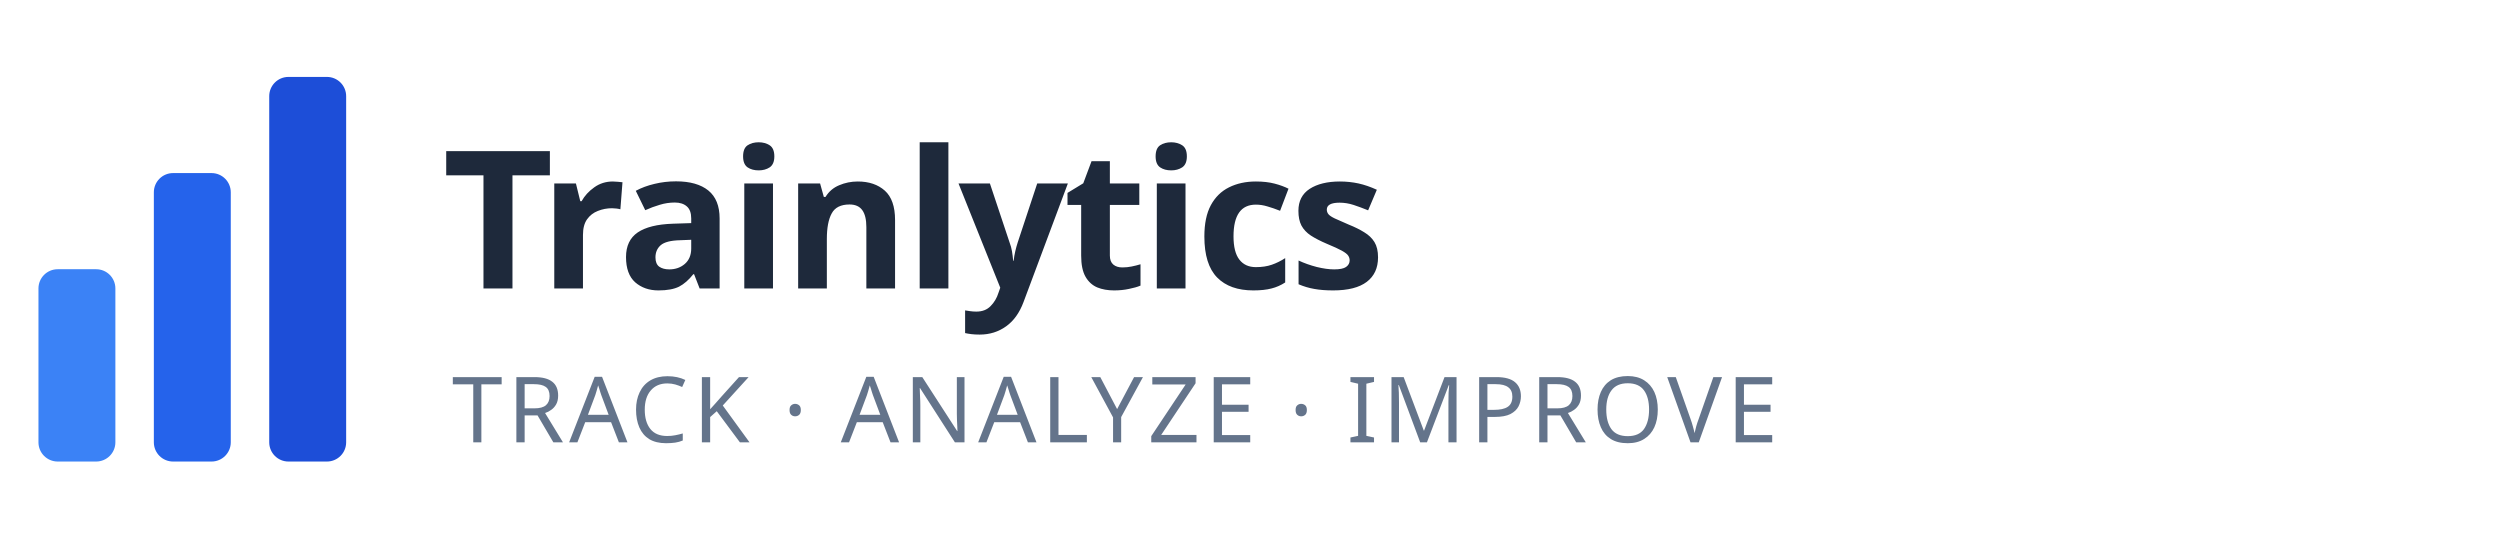
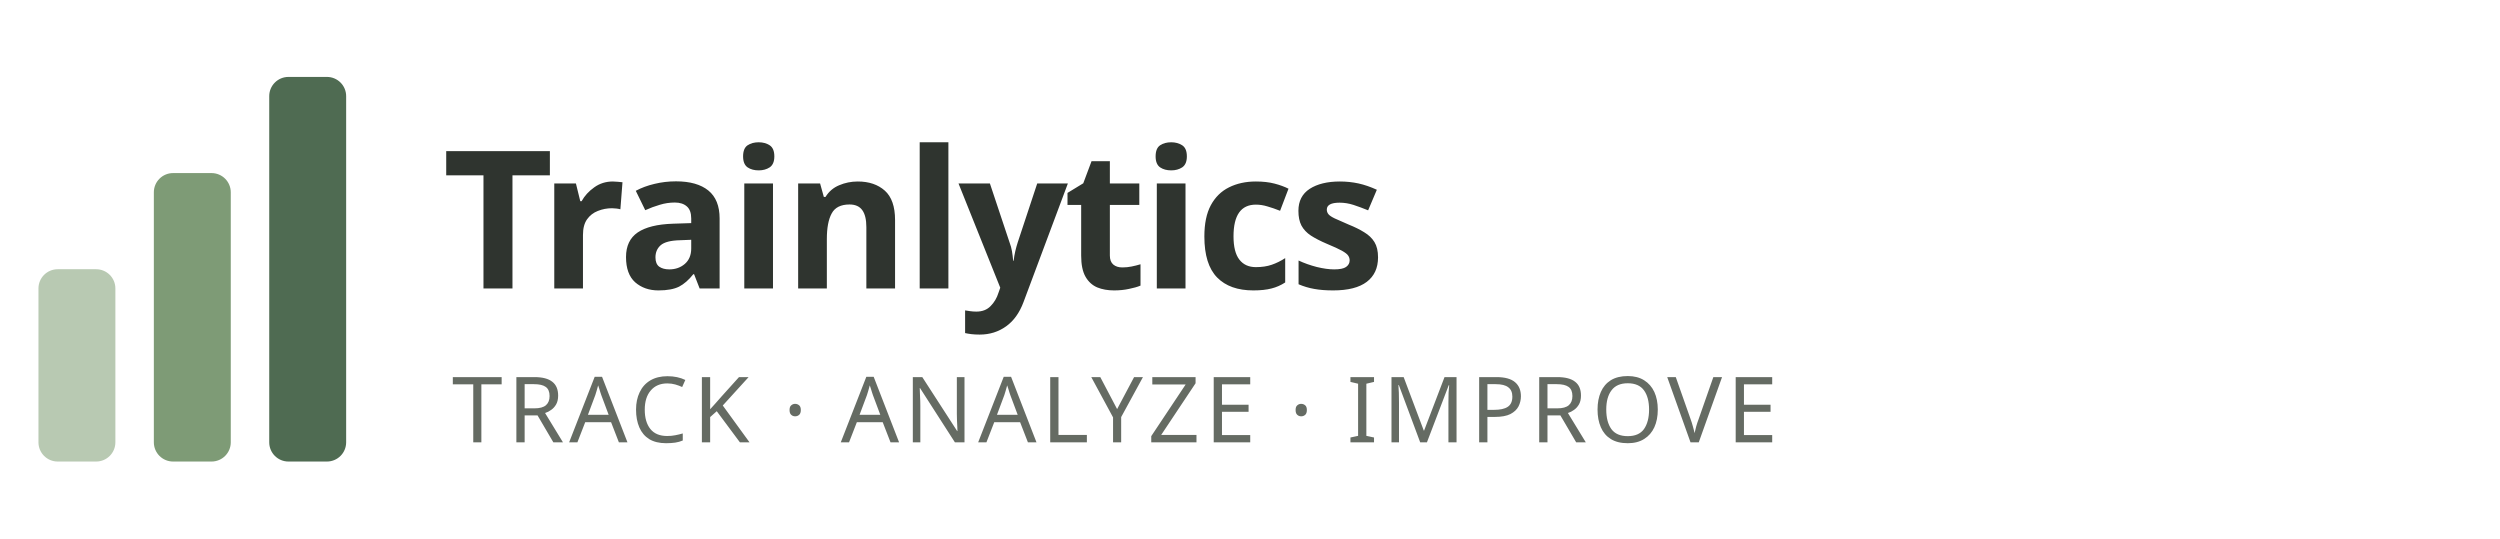
<svg xmlns="http://www.w3.org/2000/svg" viewBox="0 0 260 56" fill="none">
-   <rect x="4" y="28" width="8" height="20" rx="2" fill="#3b82f6" />
-   <rect x="16" y="18" width="8" height="30" rx="2" fill="#2563eb" />
-   <rect x="28" y="8" width="8" height="40" rx="2" fill="#1d4ed8" />
-   <text x="46" y="30" font-family="Montserrat, system-ui, sans-serif" font-weight="700" font-size="20" fill="#1e293b" letter-spacing="-0.5">Trainlytics</text>
-   <text x="47" y="46" font-family="Montserrat, system-ui, sans-serif" font-weight="400" font-size="9.5" fill="#64748b" letter-spacing="0.5">TRACK · ANALYZE · IMPROVE</text>
+   <rect x="4" y="28" width="8" height="20" rx="2" fill="#B8C9B2" />
+   <rect x="16" y="18" width="8" height="30" rx="2" fill="#7E9B76" />
+   <rect x="28" y="8" width="8" height="40" rx="2" fill="#4F6B52" />
+   <text x="46" y="30" font-family="Montserrat, system-ui, sans-serif" font-weight="700" font-size="20" fill="#2F342F" letter-spacing="-0.5">Trainlytics</text>
+   <text x="47" y="46" font-family="Montserrat, system-ui, sans-serif" font-weight="400" font-size="9.5" fill="#656B63" letter-spacing="0.5">TRACK · ANALYZE · IMPROVE</text>
</svg>
